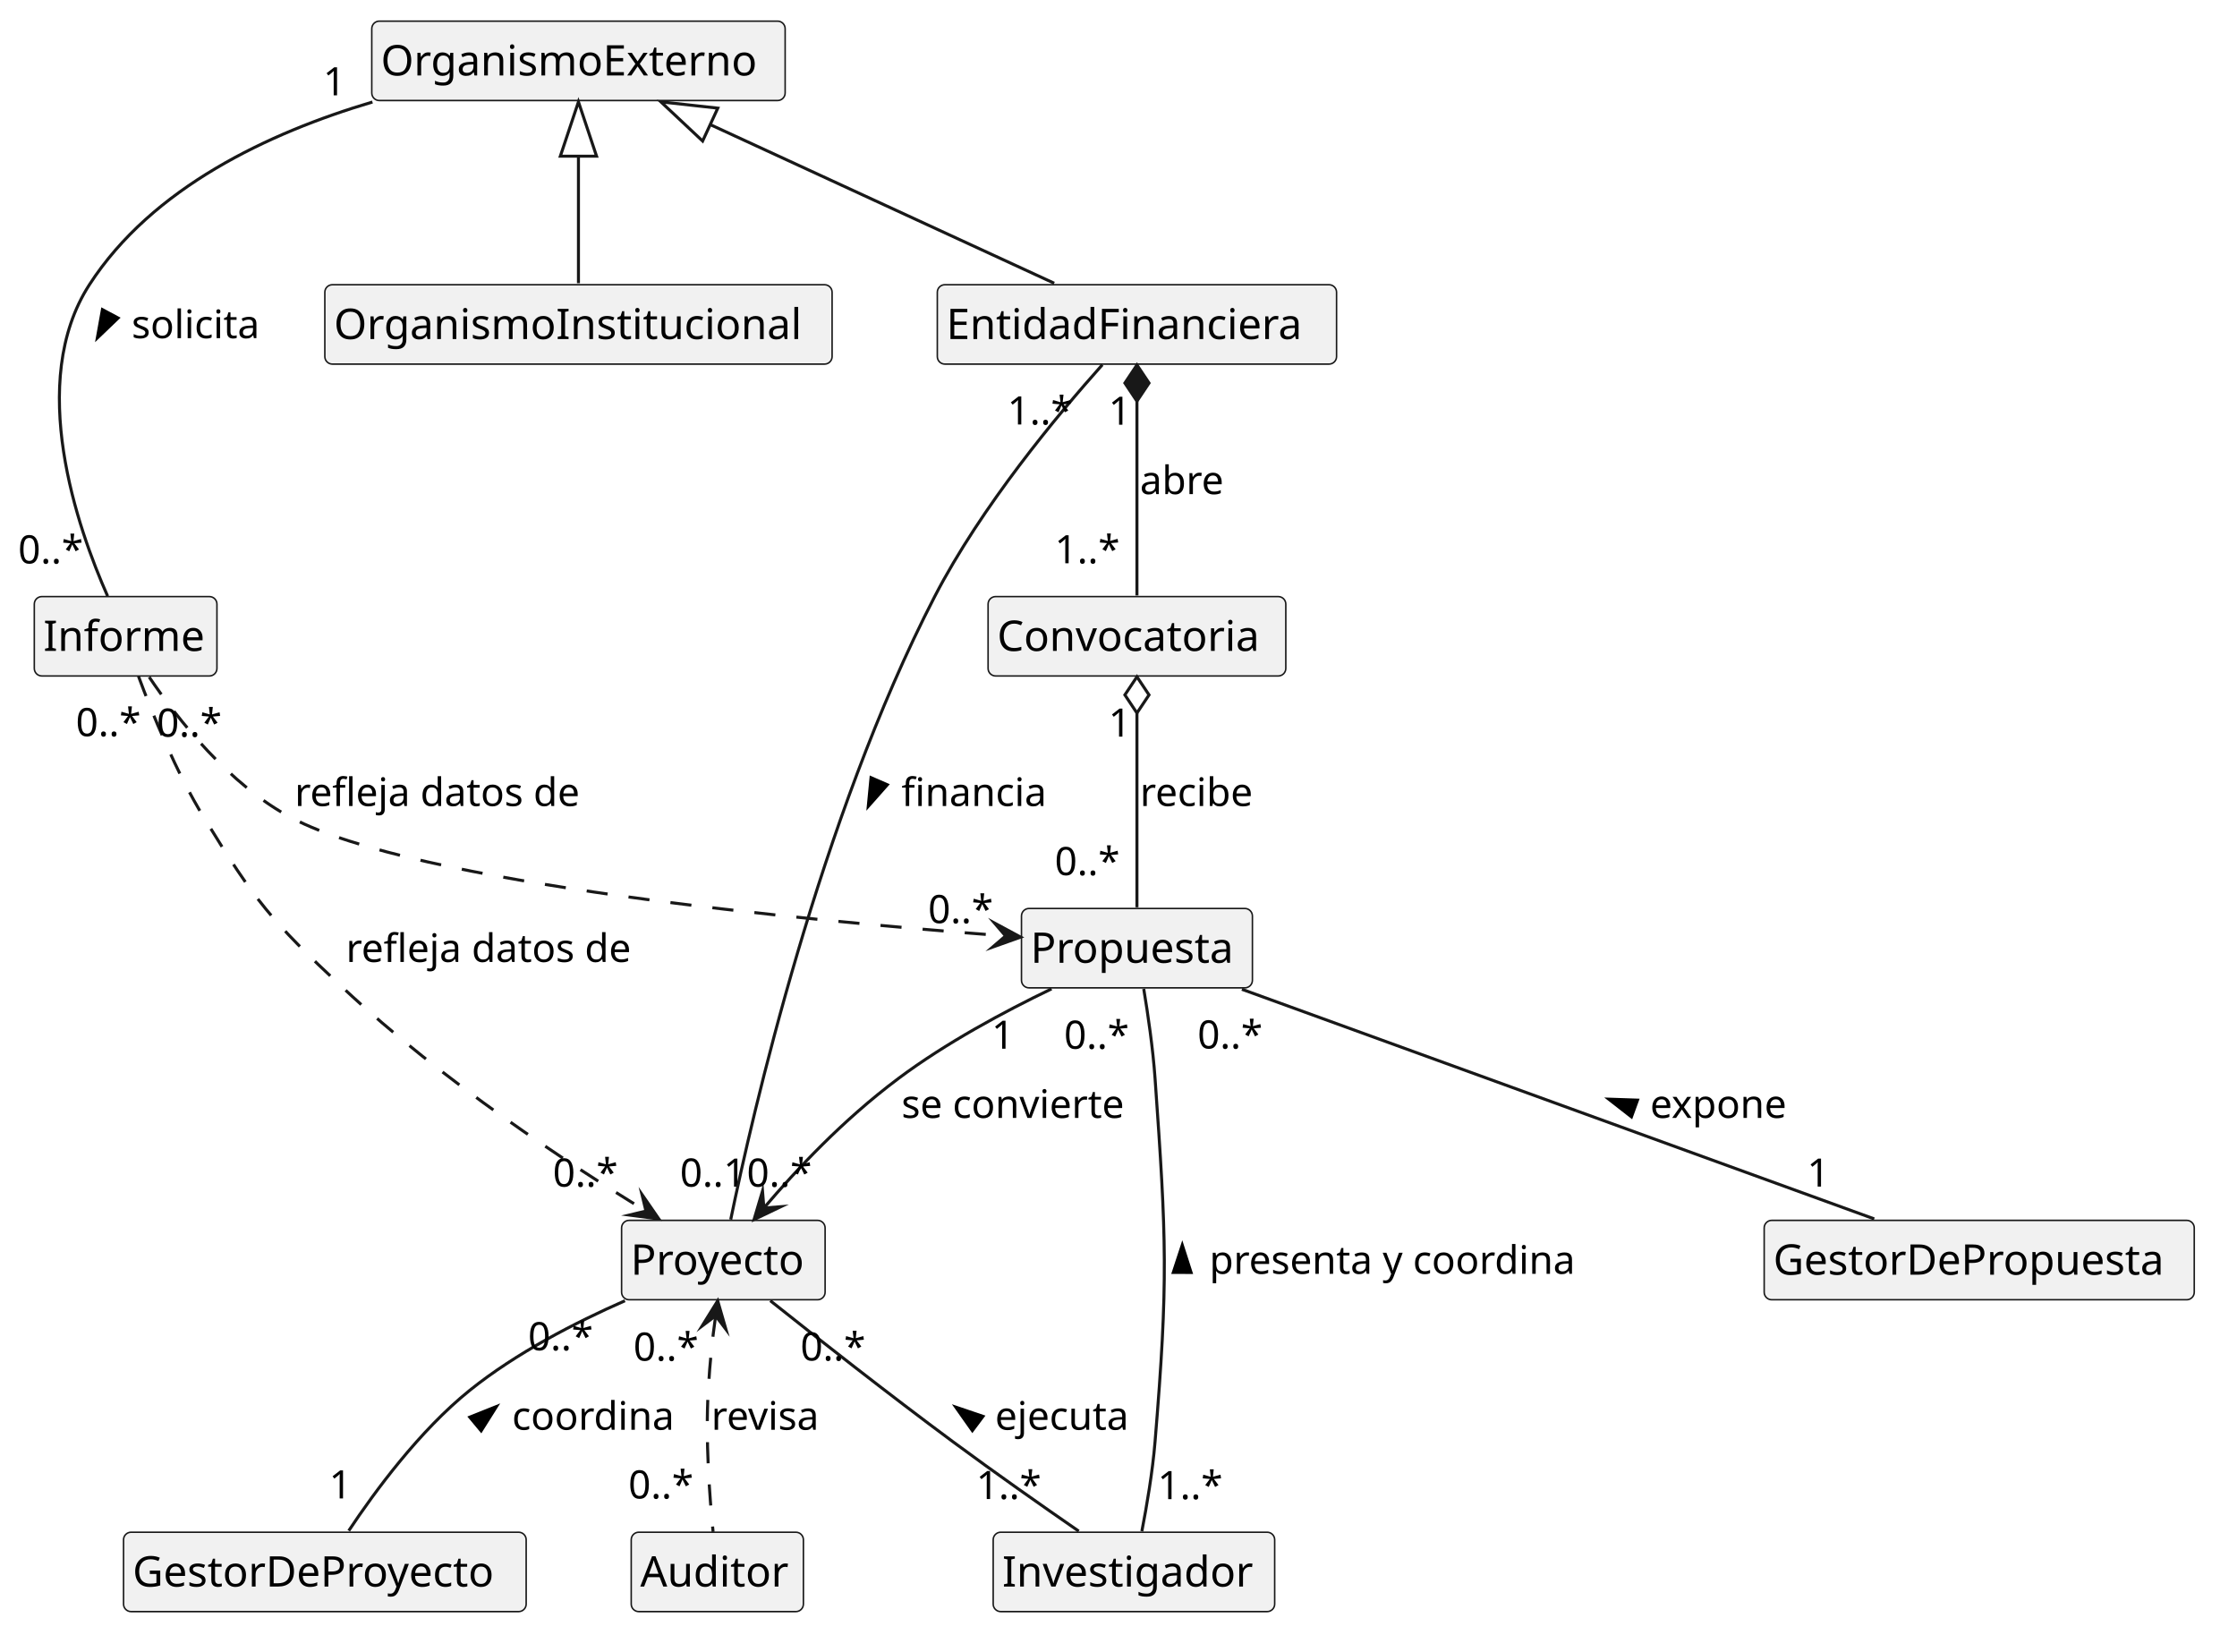
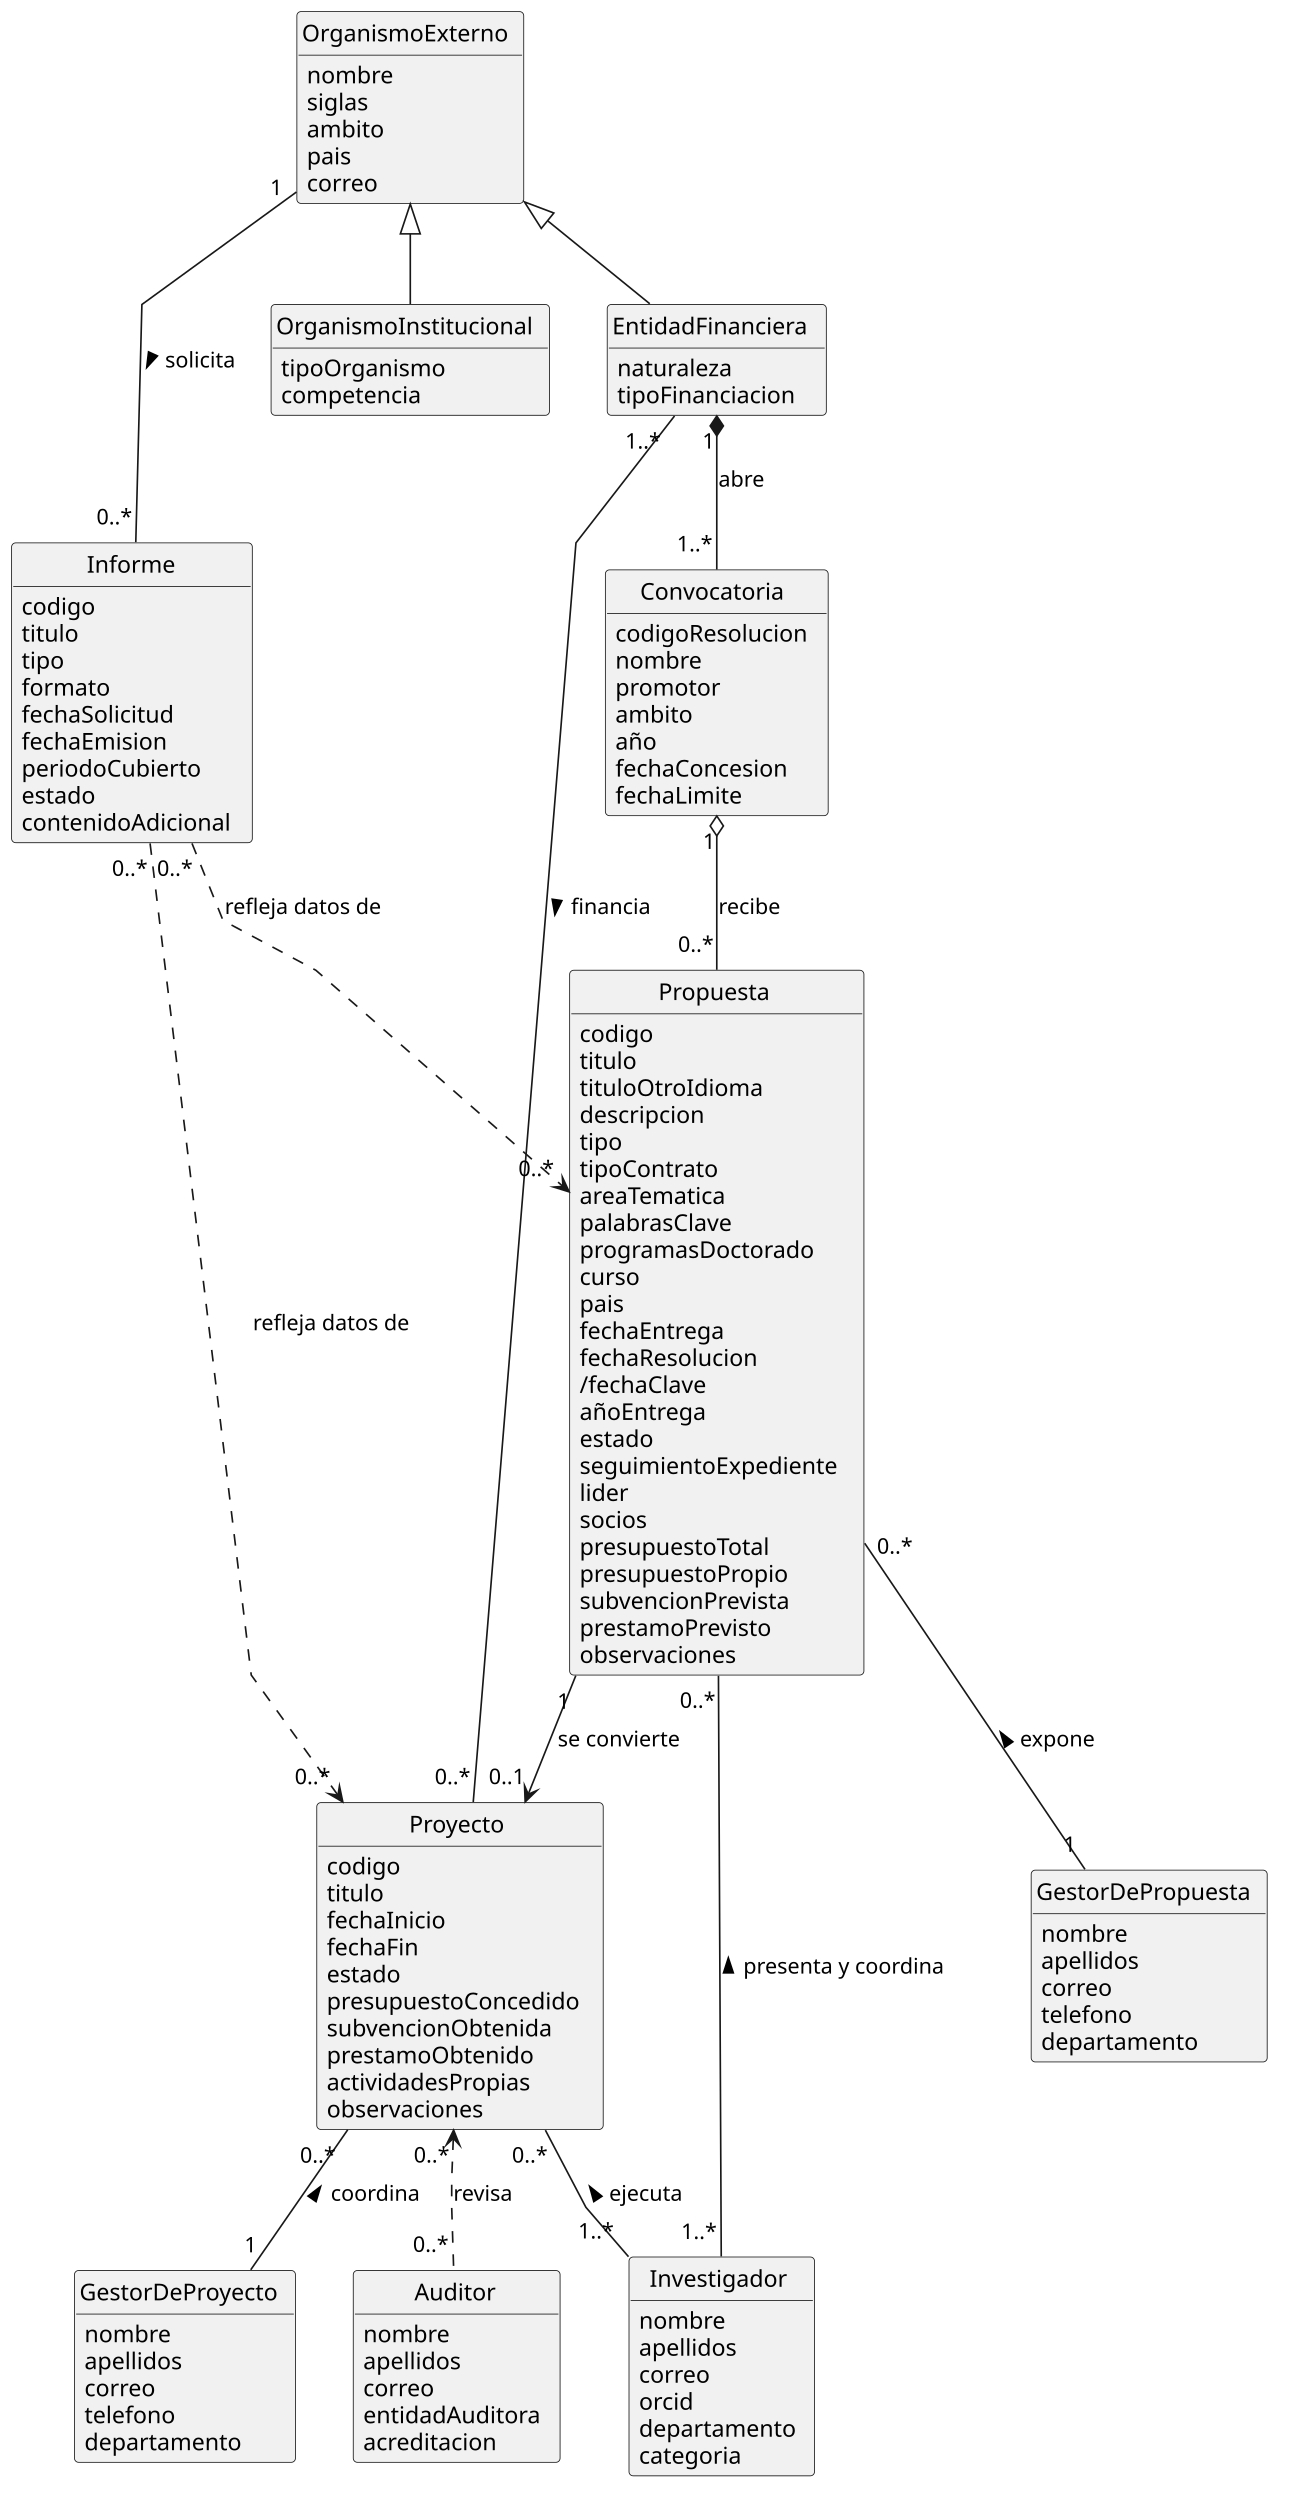
- <svg xmlns="http://www.w3.org/2000/svg" version="1.1" data-diagram-type="CLASS" style="width:741px;height:547px;background:#FFFFFF;" width="741px" height="547px" viewBox="0 0 741 547" zoomAndPan="magnify" preserveAspectRatio="none" contentStyleType="text/css">
+ <svg xmlns="http://www.w3.org/2000/svg" version="1.1" data-diagram-type="CLASS" style="width:779px;height:1509px;background:#FFFFFF;" width="779px" height="1509px" viewBox="0 0 779 1509" zoomAndPan="magnify" preserveAspectRatio="none" contentStyleType="text/css">
  <defs />
  <g font-family="sans-serif" lengthAdjust="spacing">
-     <g class="entity" data-qualified-name="Convocatoria" id="ent0001" data-source-line="4">
-       <rect x="327.3" y="197.59" width="98.62" height="26.297" fill="#F1F1F1" style="stroke:#181818;stroke-width:0.5;" rx="2.5" ry="2.5" />
-       <text x="330.3" y="215.585" fill="#000" font-size="14" textLength="92.62">Convocatoria</text>
-     </g>
-     <g class="entity" data-qualified-name="Propuesta" id="ent0002" data-source-line="6">
-       <rect x="338.36" y="300.89" width="76.499" height="26.297" fill="#F1F1F1" style="stroke:#181818;stroke-width:0.5;" rx="2.5" ry="2.5" />
-       <text x="341.36" y="318.885" fill="#000" font-size="14" textLength="70.499">Propuesta</text>
-     </g>
-     <g class="entity" data-qualified-name="EntidadFinanciera" id="ent0003" data-source-line="8">
-       <rect x="310.48" y="94.3" width="132.253" height="26.297" fill="#F1F1F1" style="stroke:#181818;stroke-width:0.5;" rx="2.5" ry="2.5" />
-       <text x="313.48" y="112.295" fill="#000" font-size="14" textLength="126.253">EntidadFinanciera</text>
-     </g>
-     <g class="entity" data-qualified-name="OrganismoExterno" id="ent0004" data-source-line="10">
-       <rect x="123.15" y="7" width="136.929" height="26.297" fill="#F1F1F1" style="stroke:#181818;stroke-width:0.5;" rx="2.5" ry="2.5" />
-       <text x="126.15" y="24.995" fill="#000" font-size="14" textLength="130.929">OrganismoExterno</text>
-     </g>
-     <g class="entity" data-qualified-name="OrganismoInstitucional" id="ent0005" data-source-line="12">
-       <rect x="107.6" y="94.3" width="168.032" height="26.297" fill="#F1F1F1" style="stroke:#181818;stroke-width:0.5;" rx="2.5" ry="2.5" />
-       <text x="110.6" y="112.295" fill="#000" font-size="14" textLength="162.032">OrganismoInstitucional</text>
-     </g>
-     <g class="entity" data-qualified-name="Informe" id="ent0006" data-source-line="14">
-       <rect x="11.36" y="197.59" width="60.503" height="26.297" fill="#F1F1F1" style="stroke:#181818;stroke-width:0.5;" rx="2.5" ry="2.5" />
-       <text x="14.36" y="215.585" fill="#000" font-size="14" textLength="54.503">Informe</text>
-     </g>
-     <g class="entity" data-qualified-name="Investigador" id="ent0007" data-source-line="16">
-       <rect x="328.99" y="507.48" width="93.247" height="26.297" fill="#F1F1F1" style="stroke:#181818;stroke-width:0.5;" rx="2.5" ry="2.5" />
-       <text x="331.99" y="525.475" fill="#000" font-size="14" textLength="87.247">Investigador</text>
-     </g>
-     <g class="entity" data-qualified-name="Auditor" id="ent0008" data-source-line="18">
-       <rect x="209.09" y="507.48" width="57.037" height="26.297" fill="#F1F1F1" style="stroke:#181818;stroke-width:0.5;" rx="2.5" ry="2.5" />
-       <text x="212.09" y="525.475" fill="#000" font-size="14" textLength="51.037">Auditor</text>
-     </g>
-     <g class="entity" data-qualified-name="Proyecto" id="ent0009" data-source-line="20">
-       <rect x="205.9" y="404.19" width="67.414" height="26.297" fill="#F1F1F1" style="stroke:#181818;stroke-width:0.5;" rx="2.5" ry="2.5" />
-       <text x="208.9" y="422.185" fill="#000" font-size="14" textLength="61.414">Proyecto</text>
-     </g>
-     <g class="entity" data-qualified-name="GestorDeProyecto" id="ent0010" data-source-line="22">
-       <rect x="40.92" y="507.48" width="133.374" height="26.297" fill="#F1F1F1" style="stroke:#181818;stroke-width:0.5;" rx="2.5" ry="2.5" />
-       <text x="43.92" y="525.475" fill="#000" font-size="14" textLength="127.374">GestorDeProyecto</text>
-     </g>
-     <g class="entity" data-qualified-name="GestorDePropuesta" id="ent0011" data-source-line="24">
-       <rect x="584.38" y="404.19" width="142.459" height="26.297" fill="#F1F1F1" style="stroke:#181818;stroke-width:0.5;" rx="2.5" ry="2.5" />
-       <text x="587.38" y="422.185" fill="#000" font-size="14" textLength="136.459">GestorDePropuesta</text>
-     </g>
-     <g class="link" data-entity-1="ent0002" data-entity-2="ent0011" id="lnk12" data-source-line="26" data-link-type="association">
-       <path d="M411.38,327.66 C464.99,347.13 567.23,384.25 620.84,403.71" style="stroke:#181818;stroke-width:1;" fill="none" id="Propuesta-GestorDePropuesta" codeLine="26" />
-       <polygon points="532.911,364.05,540.41,369.899,542.416,364.374,532.911,364.05" fill="#000" style="stroke:#000;stroke-width:1;stroke-linejoin:miter;stroke-miterlimit:10;" />
-       <text x="546.61" y="370.257" fill="#000" font-size="13" textLength="48.134">expone</text>
-       <text x="396.677" y="347.275" fill="#000" font-size="13" textLength="23.036">0..*</text>
-       <text x="598.594" y="393.01" fill="#000" font-size="13">1</text>
-     </g>
-     <g class="link" data-entity-1="ent0009" data-entity-2="ent0010" id="lnk13" data-source-line="27" data-link-type="association">
-       <path d="M207.01,430.82 C190.61,438.02 171,448.11 155.61,460.48 C138.91,473.91 124.13,494.03 115.52,506.99" style="stroke:#181818;stroke-width:1;" fill="none" id="Proyecto-GestorDeProyecto" codeLine="27" />
-       <polygon points="164.453,465.847,155.621,469.376,159.382,473.893,164.453,465.847" fill="#000" style="stroke:#000;stroke-width:1;stroke-linejoin:miter;stroke-miterlimit:10;" />
-       <text x="169.61" y="473.547" fill="#000" font-size="13" textLength="56.469">coordina</text>
-       <text x="174.919" y="447.228" fill="#000" font-size="13" textLength="23.036">0..*</text>
-       <text x="109.013" y="496.287" fill="#000" font-size="13">1</text>
-     </g>
-     <g class="link" data-entity-1="ent0004" data-entity-2="ent0003" id="lnk14" data-source-line="29" data-link-type="extension">
-       <path d="M235.256,41.267 C270.236,57.397 314.17,77.66 349.2,93.81" style="stroke:#181818;stroke-width:1;" fill="none" id="OrganismoExterno-backto-EntidadFinanciera" codeLine="29" />
-       <polygon points="218.91,33.73,232.744,46.716,237.769,35.819,218.91,33.73" fill="none" style="stroke:#181818;stroke-width:1;stroke-linejoin:miter;stroke-miterlimit:10;" />
-     </g>
-     <g class="link" data-entity-1="ent0004" data-entity-2="ent0005" id="lnk15" data-source-line="30" data-link-type="extension">
-       <path d="M191.61,51.73 C191.61,67.86 191.61,77.66 191.61,93.81" style="stroke:#181818;stroke-width:1;" fill="none" id="OrganismoExterno-backto-OrganismoInstitucional" codeLine="30" />
-       <polygon points="191.61,33.73,185.61,51.73,197.61,51.73,191.61,33.73" fill="none" style="stroke:#181818;stroke-width:1;stroke-linejoin:miter;stroke-miterlimit:10;" />
-     </g>
-     <g class="link" data-entity-1="ent0003" data-entity-2="ent0001" id="lnk16" data-source-line="32" data-link-type="composition">
-       <path d="M376.61,132.87 C376.61,152.31 376.61,177.71 376.61,197.22" style="stroke:#181818;stroke-width:1;" fill="none" id="EntidadFinanciera-backto-Convocatoria" codeLine="32" />
-       <polygon points="376.61,120.87,372.61,126.87,376.61,132.87,380.61,126.87,376.61,120.87" fill="#181818" style="stroke:#181818;stroke-width:1;stroke-linejoin:miter;stroke-miterlimit:10;" />
-       <text x="377.61" y="163.657" fill="#000" font-size="13" textLength="29.561">abre</text>
-       <text x="367.187" y="140.676" fill="#000" font-size="13">1</text>
-       <text x="349.376" y="186.561" fill="#000" font-size="13" textLength="23.036">1..*</text>
-     </g>
-     <g class="link" data-entity-1="ent0002" data-entity-2="ent0009" id="lnk17" data-source-line="33" data-link-type="dependency">
-       <path d="M348.32,327.52 C332.67,335.05 313.29,345.45 297.61,357.19 C278.96,371.15 263.937,387.327 253.027,400.107" style="stroke:#181818;stroke-width:1;" fill="none" id="Propuesta-to-Proyecto" codeLine="33" />
-       <polygon points="249.78,403.91,258.666,399.662,253.027,400.107,252.582,394.468,249.78,403.91" fill="#181818" style="stroke:#181818;stroke-width:1;stroke-linejoin:miter;stroke-miterlimit:10;" />
-       <text x="298.61" y="370.257" fill="#000" font-size="13" textLength="79.987">se convierte</text>
-       <text x="328.464" y="347.348" fill="#000" font-size="13">1</text>
-       <text x="225.238" y="393.023" fill="#000" font-size="13" textLength="24.807">0..1</text>
-     </g>
-     <g class="link" data-entity-1="ent0001" data-entity-2="ent0002" id="lnk18" data-source-line="34" data-link-type="aggregation">
-       <path d="M376.61,236.16 C376.61,255.6 376.61,281.01 376.61,300.52" style="stroke:#181818;stroke-width:1;" fill="none" id="Convocatoria-backto-Propuesta" codeLine="34" />
-       <polygon points="376.61,224.16,372.61,230.16,376.61,236.16,380.61,230.16,376.61,224.16" fill="none" style="stroke:#181818;stroke-width:1;stroke-linejoin:miter;stroke-miterlimit:10;" />
-       <text x="377.61" y="266.957" fill="#000" font-size="13" textLength="40.352">recibe</text>
-       <text x="367.185" y="243.966" fill="#000" font-size="13">1</text>
-       <text x="349.377" y="289.861" fill="#000" font-size="13" textLength="23.036">0..*</text>
-     </g>
-     <g class="link" data-entity-1="ent0009" data-entity-2="ent0008" id="lnk19" data-source-line="35" data-link-type="dependency">
-       <path d="M237.054,435.793 C235.894,444.163 235.2,450.48 234.61,460.48 C233.65,476.7 235.02,495.43 236.21,507.39" style="stroke:#181818;stroke-width:1;stroke-dasharray:7,7;" fill="none" id="Proyecto-backto-Auditor" codeLine="35" />
-       <polygon points="237.74,430.84,232.543,439.206,237.054,435.793,240.467,440.304,237.74,430.84" fill="#181818" style="stroke:#181818;stroke-width:1;stroke-linejoin:miter;stroke-miterlimit:10;" />
-       <text x="235.61" y="473.547" fill="#000" font-size="13" textLength="39.387">revisa</text>
-       <text x="209.818" y="450.676" fill="#000" font-size="13" textLength="23.036">0..*</text>
-       <text x="208.139" y="496.317" fill="#000" font-size="13" textLength="23.036">0..*</text>
-     </g>
-     <g class="link" data-entity-1="ent0003" data-entity-2="ent0009" id="lnk20" data-source-line="36" data-link-type="association">
-       <path d="M365.15,120.81 C350.47,137.24 325.08,167.67 309.61,197.59 C271.53,271.27 249.12,369.62 242.05,403.92" style="stroke:#181818;stroke-width:1;" fill="none" id="EntidadFinanciera-Proyecto" codeLine="36" />
-       <polygon points="287.617,267.042,293.919,259.919,288.528,257.575,287.617,267.042" fill="#000" style="stroke:#000;stroke-width:1;stroke-linejoin:miter;stroke-miterlimit:10;" />
-       <text x="298.61" y="266.957" fill="#000" font-size="13" textLength="51.359">financia</text>
-       <text x="333.692" y="140.594" fill="#000" font-size="13" textLength="23.036">1..*</text>
-       <text x="247.373" y="393.037" fill="#000" font-size="13" textLength="23.036">0..*</text>
-     </g>
-     <g class="link" data-entity-1="ent0002" data-entity-2="ent0007" id="lnk21" data-source-line="38" data-link-type="association">
-       <path d="M378.86,327.53 C380.25,335.89 381.9,347.16 382.61,357.19 C386.39,410.52 387.01,424.2 382.61,477.48 C381.78,487.54 379.86,498.8 378.24,507.16" style="stroke:#181818;stroke-width:1;" fill="none" id="Propuesta-Investigador" codeLine="38" />
-       <polygon points="391.628,412.396,388.658,421.431,394.535,421.452,391.628,412.396" fill="#000" style="stroke:#000;stroke-width:1;stroke-linejoin:miter;stroke-miterlimit:10;" />
-       <text x="400.61" y="421.897" fill="#000" font-size="13" textLength="130.095">presenta y coordina</text>
-       <text x="352.456" y="347.362" fill="#000" font-size="13" textLength="23.036">0..*</text>
-       <text x="383.456" y="496.519" fill="#000" font-size="13" textLength="23.036">1..*</text>
-     </g>
-     <g class="link" data-entity-1="ent0009" data-entity-2="ent0007" id="lnk22" data-source-line="39" data-link-type="association">
-       <path d="M255.16,430.8 C270.4,442.92 294.37,461.77 315.61,477.48 C329.43,487.7 345.36,498.87 357.33,507.13" style="stroke:#181818;stroke-width:1;" fill="none" id="Proyecto-Investigador" codeLine="39" />
-       <polygon points="316.605,466.054,322.092,473.822,325.61,469.113,316.605,466.054" fill="#000" style="stroke:#000;stroke-width:1;stroke-linejoin:miter;stroke-miterlimit:10;" />
-       <text x="329.61" y="473.547" fill="#000" font-size="13" textLength="48.058">ejecuta</text>
-       <text x="265.143" y="450.621" fill="#000" font-size="13" textLength="23.036">0..*</text>
-       <text x="323.354" y="496.478" fill="#000" font-size="13" textLength="23.036">1..*</text>
-     </g>
-     <g class="link" data-entity-1="ent0004" data-entity-2="ent0006" id="lnk23" data-source-line="41" data-link-type="association">
-       <path d="M123.37,33.79 C89.02,43.98 50.37,62.15 29.61,94.3 C8.73,126.63 25.69,174.98 35.65,197.45" style="stroke:#181818;stroke-width:1;" fill="none" id="OrganismoExterno-Informe" codeLine="41" />
-       <polygon points="32.248,111.913,39.112,105.33,33.931,102.553,32.248,111.913" fill="#000" style="stroke:#000;stroke-width:1;stroke-linejoin:miter;stroke-miterlimit:10;" />
-       <text x="43.61" y="112.007" fill="#000" font-size="13" textLength="45.773">solicita</text>
-       <text x="107.033" y="31.575" fill="#000" font-size="13">1</text>
-       <text x="6" y="186.617" fill="#000" font-size="13" textLength="23.036">0..*</text>
-     </g>
-     <g class="link" data-entity-1="ent0006" data-entity-2="ent0002" id="lnk24" data-source-line="42" data-link-type="dependency">
-       <path d="M49.42,224.25 C58.81,238.12 75.9,259.96 96.61,270.89 C137.81,292.63 266.455,304.898 333.095,309.998" style="stroke:#181818;stroke-width:1;stroke-dasharray:7,7;" fill="none" id="Informe-to-Propuesta" codeLine="42" />
-       <polygon points="338.08,310.38,329.412,305.705,333.095,309.998,328.801,313.682,338.08,310.38" fill="#181818" style="stroke:#181818;stroke-width:1;stroke-linejoin:miter;stroke-miterlimit:10;" />
-       <text x="97.61" y="266.957" fill="#000" font-size="13" textLength="101.664">refleja datos de</text>
-       <text x="25.112" y="243.826" fill="#000" font-size="13" textLength="23.036">0..*</text>
-       <text x="307.422" y="305.748" fill="#000" font-size="13" textLength="23.036">0..*</text>
-     </g>
-     <g class="link" data-entity-1="ent0006" data-entity-2="ent0009" id="lnk25" data-source-line="43" data-link-type="dependency">
-       <path d="M45.88,224 C50.42,236.31 58.24,255.59 67.61,270.89 C84.49,298.44 89.99,305.14 113.61,327.19 C147.12,358.45 187.815,385.111 213.975,401.111" style="stroke:#181818;stroke-width:1;stroke-dasharray:7,7;" fill="none" id="Informe-to-Proyecto" codeLine="43" />
-       <polygon points="218.24,403.72,212.65,395.612,213.975,401.111,208.476,402.436,218.24,403.72" fill="#181818" style="stroke:#181818;stroke-width:1;stroke-linejoin:miter;stroke-miterlimit:10;" />
-       <text x="114.61" y="318.607" fill="#000" font-size="13" textLength="101.664">refleja datos de</text>
-       <text x="51.899" y="244.008" fill="#000" font-size="13" textLength="23.036">0..*</text>
-       <text x="183.127" y="393.024" fill="#000" font-size="13" textLength="23.036">0..*</text>
+     <g class="entity" data-qualified-name="Convocatoria" id="ent0001" data-source-line="5">
+       <rect x="365.41" y="343.97" width="134.479" height="148.375" fill="#F1F1F1" style="stroke:#181818;stroke-width:0.5;" rx="2.5" ry="2.5" />
+       <text x="386.34" y="361.965" fill="#000" font-size="14" textLength="92.62">Convocatoria</text>
+       <line x1="366.41" y1="370.267" x2="498.889" y2="370.267" style="stroke:#181818;stroke-width:0.5;" />
+       <text x="371.41" y="387.262" fill="#000" font-size="14" textLength="122.479">codigoResolucion</text>
+       <text x="371.41" y="403.559" fill="#000" font-size="14" textLength="54.332">nombre</text>
+       <text x="371.41" y="419.856" fill="#000" font-size="14" textLength="65.222">promotor</text>
+       <text x="371.41" y="436.153" fill="#000" font-size="14" textLength="49.048">ambito</text>
+       <text x="371.41" y="452.449" fill="#000" font-size="14" textLength="26.018">año</text>
+       <text x="371.41" y="468.746" fill="#000" font-size="14" textLength="110.838">fechaConcesion</text>
+       <text x="371.41" y="485.043" fill="#000" font-size="14" textLength="82.011">fechaLimite</text>
+     </g>
+     <g class="entity" data-qualified-name="Propuesta" id="ent0002" data-source-line="15">
+       <rect x="343.84" y="585.64" width="177.621" height="425.422" fill="#F1F1F1" style="stroke:#181818;stroke-width:0.5;" rx="2.5" ry="2.5" />
+       <text x="397.401" y="603.635" fill="#000" font-size="14" textLength="70.499">Propuesta</text>
+       <line x1="344.84" y1="611.937" x2="520.461" y2="611.937" style="stroke:#181818;stroke-width:0.5;" />
+       <text x="349.84" y="628.932" fill="#000" font-size="14" textLength="46.491">codigo</text>
+       <text x="349.84" y="645.229" fill="#000" font-size="14" textLength="36.196">titulo</text>
+       <text x="349.84" y="661.526" fill="#000" font-size="14" textLength="114.714">tituloOtroIdioma</text>
+       <text x="349.84" y="677.823" fill="#000" font-size="14" textLength="80.049">descripcion</text>
+       <text x="349.84" y="694.119" fill="#000" font-size="14" textLength="26.831">tipo</text>
+       <text x="349.84" y="710.416" fill="#000" font-size="14" textLength="87.924">tipoContrato</text>
+       <text x="349.84" y="726.713" fill="#000" font-size="14" textLength="96.564">areaTematica</text>
+       <text x="349.84" y="743.01" fill="#000" font-size="14" textLength="99.593">palabrasClave</text>
+       <text x="349.84" y="759.307" fill="#000" font-size="14" textLength="148.825">programasDoctorado</text>
+       <text x="349.84" y="775.604" fill="#000" font-size="14" textLength="38.186">curso</text>
+       <text x="349.84" y="791.901" fill="#000" font-size="14" textLength="28.649">pais</text>
+       <text x="349.84" y="808.198" fill="#000" font-size="14" textLength="93.734">fechaEntrega</text>
+       <text x="349.84" y="824.494" fill="#000" font-size="14" textLength="114.68">fechaResolucion</text>
+       <text x="349.84" y="840.791" fill="#000" font-size="14" textLength="82.551">/fechaClave</text>
+       <text x="349.84" y="857.088" fill="#000" font-size="14" textLength="81.061">añoEntrega</text>
+       <text x="349.84" y="873.385" fill="#000" font-size="14" textLength="47.428">estado</text>
+       <text x="349.84" y="889.682" fill="#000" font-size="14" textLength="165.621">seguimientoExpediente</text>
+       <text x="349.84" y="905.979" fill="#000" font-size="14" textLength="31.035">lider</text>
+       <text x="349.84" y="922.276" fill="#000" font-size="14" textLength="43.306">socios</text>
+       <text x="349.84" y="938.573" fill="#000" font-size="14" textLength="122.22">presupuestoTotal</text>
+       <text x="349.84" y="954.869" fill="#000" font-size="14" textLength="131.25">presupuestoPropio</text>
+       <text x="349.84" y="971.166" fill="#000" font-size="14" textLength="136.199">subvencionPrevista</text>
+       <text x="349.84" y="987.463" fill="#000" font-size="14" textLength="123.156">prestamoPrevisto</text>
+       <text x="349.84" y="1003.76" fill="#000" font-size="14" textLength="100.912">observaciones</text>
+     </g>
+     <g class="entity" data-qualified-name="EntidadFinanciera" id="ent0003" data-source-line="42">
+       <rect x="366.52" y="183.79" width="132.253" height="66.891" fill="#F1F1F1" style="stroke:#181818;stroke-width:0.5;" rx="2.5" ry="2.5" />
+       <text x="369.52" y="201.785" fill="#000" font-size="14" textLength="126.253">EntidadFinanciera</text>
+       <line x1="367.52" y1="210.087" x2="497.773" y2="210.087" style="stroke:#181818;stroke-width:0.5;" />
+       <text x="372.52" y="227.082" fill="#000" font-size="14" textLength="74.58">naturaleza</text>
+       <text x="372.52" y="243.379" fill="#000" font-size="14" textLength="114.29">tipoFinanciacion</text>
+     </g>
+     <g class="entity" data-qualified-name="OrganismoExterno" id="ent0004" data-source-line="47">
+       <rect x="179.19" y="7" width="136.929" height="115.781" fill="#F1F1F1" style="stroke:#181818;stroke-width:0.5;" rx="2.5" ry="2.5" />
+       <text x="182.19" y="24.995" fill="#000" font-size="14" textLength="130.929">OrganismoExterno</text>
+       <line x1="180.19" y1="33.297" x2="315.119" y2="33.297" style="stroke:#181818;stroke-width:0.5;" />
+       <text x="185.19" y="50.292" fill="#000" font-size="14" textLength="54.332">nombre</text>
+       <text x="185.19" y="66.589" fill="#000" font-size="14" textLength="39.833">siglas</text>
+       <text x="185.19" y="82.886" fill="#000" font-size="14" textLength="49.048">ambito</text>
+       <text x="185.19" y="99.183" fill="#000" font-size="14" textLength="28.649">pais</text>
+       <text x="185.19" y="115.479" fill="#000" font-size="14" textLength="44.953">correo</text>
+     </g>
+     <g class="entity" data-qualified-name="OrganismoInstitucional" id="ent0005" data-source-line="55">
+       <rect x="163.63" y="183.79" width="168.032" height="66.891" fill="#F1F1F1" style="stroke:#181818;stroke-width:0.5;" rx="2.5" ry="2.5" />
+       <text x="166.63" y="201.785" fill="#000" font-size="14" textLength="162.032">OrganismoInstitucional</text>
+       <line x1="164.63" y1="210.087" x2="330.662" y2="210.087" style="stroke:#181818;stroke-width:0.5;" />
+       <text x="169.63" y="227.082" fill="#000" font-size="14" textLength="103.332">tipoOrganismo</text>
+       <text x="169.63" y="243.379" fill="#000" font-size="14" textLength="90.542">competencia</text>
+     </g>
+     <g class="entity" data-qualified-name="Informe" id="ent0006" data-source-line="60">
+       <rect x="7" y="327.68" width="145.301" height="180.969" fill="#F1F1F1" style="stroke:#181818;stroke-width:0.5;" rx="2.5" ry="2.5" />
+       <text x="52.399" y="345.675" fill="#000" font-size="14" textLength="54.503">Informe</text>
+       <line x1="8" y1="353.977" x2="151.301" y2="353.977" style="stroke:#181818;stroke-width:0.5;" />
+       <text x="13" y="370.972" fill="#000" font-size="14" textLength="46.491">codigo</text>
+       <text x="13" y="387.269" fill="#000" font-size="14" textLength="36.196">titulo</text>
+       <text x="13" y="403.566" fill="#000" font-size="14" textLength="26.831">tipo</text>
+       <text x="13" y="419.863" fill="#000" font-size="14" textLength="55.521">formato</text>
+       <text x="13" y="436.159" fill="#000" font-size="14" textLength="98.759">fechaSolicitud</text>
+       <text x="13" y="452.456" fill="#000" font-size="14" textLength="93.687">fechaEmision</text>
+       <text x="13" y="468.753" fill="#000" font-size="14" textLength="113.012">periodoCubierto</text>
+       <text x="13" y="485.05" fill="#000" font-size="14" textLength="47.428">estado</text>
+       <text x="13" y="501.347" fill="#000" font-size="14" textLength="133.301">contenidoAdicional</text>
+     </g>
+     <g class="entity" data-qualified-name="Investigador" id="ent0007" data-source-line="72">
+       <rect x="379.67" y="1362.33" width="111.969" height="132.078" fill="#F1F1F1" style="stroke:#181818;stroke-width:0.5;" rx="2.5" ry="2.5" />
+       <text x="392.031" y="1380.325" fill="#000" font-size="14" textLength="87.247">Investigador</text>
+       <line x1="380.67" y1="1388.627" x2="490.639" y2="1388.627" style="stroke:#181818;stroke-width:0.5;" />
+       <text x="385.67" y="1405.622" fill="#000" font-size="14" textLength="54.332">nombre</text>
+       <text x="385.67" y="1421.919" fill="#000" font-size="14" textLength="62.494">apellidos</text>
+       <text x="385.67" y="1438.216" fill="#000" font-size="14" textLength="44.953">correo</text>
+       <text x="385.67" y="1454.513" fill="#000" font-size="14" textLength="34.795">orcid</text>
+       <text x="385.67" y="1470.809" fill="#000" font-size="14" textLength="99.969">departamento</text>
+       <text x="385.67" y="1487.106" fill="#000" font-size="14" textLength="66.056">categoria</text>
+     </g>
+     <g class="entity" data-qualified-name="Auditor" id="ent0008" data-source-line="81">
+       <rect x="213.23" y="1370.48" width="124.834" height="115.781" fill="#F1F1F1" style="stroke:#181818;stroke-width:0.5;" rx="2.5" ry="2.5" />
+       <text x="250.128" y="1388.475" fill="#000" font-size="14" textLength="51.037">Auditor</text>
+       <line x1="214.23" y1="1396.777" x2="337.064" y2="1396.777" style="stroke:#181818;stroke-width:0.5;" />
+       <text x="219.23" y="1413.772" fill="#000" font-size="14" textLength="54.332">nombre</text>
+       <text x="219.23" y="1430.069" fill="#000" font-size="14" textLength="62.494">apellidos</text>
+       <text x="219.23" y="1446.366" fill="#000" font-size="14" textLength="44.953">correo</text>
+       <text x="219.23" y="1462.663" fill="#000" font-size="14" textLength="112.834">entidadAuditora</text>
+       <text x="219.23" y="1478.959" fill="#000" font-size="14" textLength="86.516">acreditacion</text>
+     </g>
+     <g class="entity" data-qualified-name="Proyecto" id="ent0009" data-source-line="89">
+       <rect x="191.2" y="1088.07" width="172.897" height="197.266" fill="#F1F1F1" style="stroke:#181818;stroke-width:0.5;" rx="2.5" ry="2.5" />
+       <text x="246.942" y="1106.065" fill="#000" font-size="14" textLength="61.414">Proyecto</text>
+       <line x1="192.2" y1="1114.367" x2="363.097" y2="1114.367" style="stroke:#181818;stroke-width:0.5;" />
+       <text x="197.2" y="1131.362" fill="#000" font-size="14" textLength="46.491">codigo</text>
+       <text x="197.2" y="1147.659" fill="#000" font-size="14" textLength="36.196">titulo</text>
+       <text x="197.2" y="1163.956" fill="#000" font-size="14" textLength="75.735">fechaInicio</text>
+       <text x="197.2" y="1180.253" fill="#000" font-size="14" textLength="59.507">fechaFin</text>
+       <text x="197.2" y="1196.549" fill="#000" font-size="14" textLength="47.428">estado</text>
+       <text x="197.2" y="1212.846" fill="#000" font-size="14" textLength="160.897">presupuestoConcedido</text>
+       <text x="197.2" y="1229.143" fill="#000" font-size="14" textLength="144.088">subvencionObtenida</text>
+       <text x="197.2" y="1245.44" fill="#000" font-size="14" textLength="131.045">prestamoObtenido</text>
+       <text x="197.2" y="1261.737" fill="#000" font-size="14" textLength="131.503">actividadesPropias</text>
+       <text x="197.2" y="1278.034" fill="#000" font-size="14" textLength="100.912">observaciones</text>
+     </g>
+     <g class="entity" data-qualified-name="GestorDeProyecto" id="ent0010" data-source-line="102">
+       <rect x="44.96" y="1370.48" width="133.374" height="115.781" fill="#F1F1F1" style="stroke:#181818;stroke-width:0.5;" rx="2.5" ry="2.5" />
+       <text x="47.96" y="1388.475" fill="#000" font-size="14" textLength="127.374">GestorDeProyecto</text>
+       <line x1="45.96" y1="1396.777" x2="177.334" y2="1396.777" style="stroke:#181818;stroke-width:0.5;" />
+       <text x="50.96" y="1413.772" fill="#000" font-size="14" textLength="54.332">nombre</text>
+       <text x="50.96" y="1430.069" fill="#000" font-size="14" textLength="62.494">apellidos</text>
+       <text x="50.96" y="1446.366" fill="#000" font-size="14" textLength="44.953">correo</text>
+       <text x="50.96" y="1462.663" fill="#000" font-size="14" textLength="57.538">telefono</text>
+       <text x="50.96" y="1478.959" fill="#000" font-size="14" textLength="99.969">departamento</text>
+     </g>
+     <g class="entity" data-qualified-name="GestorDePropuesta" id="ent0011" data-source-line="110">
+       <rect x="622.42" y="1128.81" width="142.459" height="115.781" fill="#F1F1F1" style="stroke:#181818;stroke-width:0.5;" rx="2.5" ry="2.5" />
+       <text x="625.42" y="1146.805" fill="#000" font-size="14" textLength="136.459">GestorDePropuesta</text>
+       <line x1="623.42" y1="1155.107" x2="763.879" y2="1155.107" style="stroke:#181818;stroke-width:0.5;" />
+       <text x="628.42" y="1172.102" fill="#000" font-size="14" textLength="54.332">nombre</text>
+       <text x="628.42" y="1188.399" fill="#000" font-size="14" textLength="62.494">apellidos</text>
+       <text x="628.42" y="1204.696" fill="#000" font-size="14" textLength="44.953">correo</text>
+       <text x="628.42" y="1220.993" fill="#000" font-size="14" textLength="57.538">telefono</text>
+       <text x="628.42" y="1237.289" fill="#000" font-size="14" textLength="99.969">departamento</text>
+     </g>
+     <g class="link" data-entity-1="ent0002" data-entity-2="ent0011" id="lnk12" data-source-line="118" data-link-type="association">
+       <path d="M521.92,931.5 C567.24,998.59 619.96,1076.61 654.9,1128.34" style="stroke:#181818;stroke-width:1;" fill="none" id="Propuesta-GestorDePropuesta" codeLine="118" />
+       <polygon points="603.851,1045.493,606.479,1054.633,611.35,1051.343,603.851,1045.493" fill="#000" style="stroke:#000;stroke-width:1;stroke-linejoin:miter;stroke-miterlimit:10;" />
+       <text x="615.65" y="1054.137" fill="#000" font-size="13" textLength="48.134">expone</text>
+       <text x="529.322" y="937.799" fill="#000" font-size="13" textLength="23.036">0..*</text>
+       <text x="641.973" y="1117.799" fill="#000" font-size="13">1</text>
+     </g>
+     <g class="link" data-entity-1="ent0009" data-entity-2="ent0010" id="lnk13" data-source-line="119" data-link-type="association">
+       <path d="M209.89,1285.53 C189.99,1314.26 168.88,1344.75 151.34,1370.06" style="stroke:#181818;stroke-width:1;" fill="none" id="Proyecto-GestorDeProyecto" codeLine="119" />
+       <polygon points="193.497,1319.786,185.931,1325.548,190.763,1328.895,193.497,1319.786" fill="#000" style="stroke:#000;stroke-width:1;stroke-linejoin:miter;stroke-miterlimit:10;" />
+       <text x="199.65" y="1328.397" fill="#000" font-size="13" textLength="56.469">coordina</text>
+       <text x="181.071" y="1305.41" fill="#000" font-size="13" textLength="23.036">0..*</text>
+       <text x="147.483" y="1359.525" fill="#000" font-size="13">1</text>
+     </g>
+     <g class="link" data-entity-1="ent0004" data-entity-2="ent0003" id="lnk14" data-source-line="121" data-link-type="extension">
+       <path d="M330.506,133.226 C355.976,153.936 370.05,165.36 392.19,183.35" style="stroke:#181818;stroke-width:1;" fill="none" id="OrganismoExterno-backto-EntidadFinanciera" codeLine="121" />
+       <polygon points="316.54,121.87,326.721,137.881,334.291,128.571,316.54,121.87" fill="none" style="stroke:#181818;stroke-width:1;stroke-linejoin:miter;stroke-miterlimit:10;" />
+     </g>
+     <g class="link" data-entity-1="ent0004" data-entity-2="ent0005" id="lnk15" data-source-line="122" data-link-type="extension">
+       <path d="M247.65,141.16 C247.65,161.57 247.65,165.85 247.65,183.5" style="stroke:#181818;stroke-width:1;" fill="none" id="OrganismoExterno-backto-OrganismoInstitucional" codeLine="122" />
+       <polygon points="247.65,123.16,241.65,141.16,253.65,141.16,247.65,123.16" fill="none" style="stroke:#181818;stroke-width:1;stroke-linejoin:miter;stroke-miterlimit:10;" />
+     </g>
+     <g class="link" data-entity-1="ent0003" data-entity-2="ent0001" id="lnk16" data-source-line="124" data-link-type="composition">
+       <path d="M432.65,263.08 C432.65,288.24 432.65,311.93 432.65,343.77" style="stroke:#181818;stroke-width:1;" fill="none" id="EntidadFinanciera-backto-Convocatoria" codeLine="124" />
+       <polygon points="432.65,251.08,428.65,257.08,432.65,263.08,436.65,257.08,432.65,251.08" fill="#181818" style="stroke:#181818;stroke-width:1;stroke-linejoin:miter;stroke-miterlimit:10;" />
+       <text x="433.65" y="293.747" fill="#000" font-size="13" textLength="29.561">abre</text>
+       <text x="423.938" y="270.782" fill="#000" font-size="13">1</text>
+       <text x="408.52" y="332.783" fill="#000" font-size="13" textLength="23.036">1..*</text>
+     </g>
+     <g class="link" data-entity-1="ent0002" data-entity-2="ent0009" id="lnk17" data-source-line="125" data-link-type="dependency">
+       <path d="M347.54,1011.43 C340.29,1029.5 335.65,1041.07 335.65,1041.07 C335.65,1041.07 329.18,1057.189 318.84,1082.989" style="stroke:#181818;stroke-width:1;" fill="none" id="Propuesta-to-Proyecto" codeLine="125" />
+       <polygon points="316.98,1087.63,324.041,1080.764,318.84,1082.989,316.615,1077.788,316.98,1087.63" fill="#181818" style="stroke:#181818;stroke-width:1;stroke-linejoin:miter;stroke-miterlimit:10;" />
+       <text x="336.65" y="1054.137" fill="#000" font-size="13" textLength="79.987">se convierte</text>
+       <text x="336.342" y="1031.426" fill="#000" font-size="13">1</text>
+       <text x="295.017" y="1076.875" fill="#000" font-size="13" textLength="24.807">0..1</text>
+     </g>
+     <g class="link" data-entity-1="ent0001" data-entity-2="ent0002" id="lnk18" data-source-line="126" data-link-type="aggregation">
+       <path d="M432.65,504.53 C432.65,531.7 432.65,552.06 432.65,585.37" style="stroke:#181818;stroke-width:1;" fill="none" id="Convocatoria-backto-Propuesta" codeLine="126" />
+       <polygon points="432.65,492.53,428.65,498.53,432.65,504.53,436.65,498.53,432.65,492.53" fill="none" style="stroke:#181818;stroke-width:1;stroke-linejoin:miter;stroke-miterlimit:10;" />
+       <text x="433.65" y="551.707" fill="#000" font-size="13" textLength="40.352">recibe</text>
+       <text x="424.282" y="512.407" fill="#000" font-size="13">1</text>
+       <text x="409.237" y="574.516" fill="#000" font-size="13" textLength="23.036">0..*</text>
+     </g>
+     <g class="link" data-entity-1="ent0009" data-entity-2="ent0008" id="lnk19" data-source-line="127" data-link-type="dependency">
+       <path d="M273.615,1290.726 C272.945,1307.866 272.65,1315.33 272.65,1315.33 C272.65,1315.33 272.65,1332.33 272.65,1332.33 C272.65,1332.33 273.21,1350.04 273.84,1370.17" style="stroke:#181818;stroke-width:1;stroke-dasharray:7,7;" fill="none" id="Proyecto-backto-Auditor" codeLine="127" />
+       <polygon points="273.81,1285.73,269.462,1294.567,273.615,1290.726,277.455,1294.879,273.81,1285.73" fill="#181818" style="stroke:#181818;stroke-width:1;stroke-linejoin:miter;stroke-miterlimit:10;" />
+       <text x="273.65" y="1328.397" fill="#000" font-size="13" textLength="39.387">revisa</text>
+       <text x="249.733" y="1305.292" fill="#000" font-size="13" textLength="23.036">0..*</text>
+       <text x="249.22" y="1359.238" fill="#000" font-size="13" textLength="23.036">0..*</text>
+     </g>
+     <g class="link" data-entity-1="ent0003" data-entity-2="ent0009" id="lnk20" data-source-line="128" data-link-type="association">
+       <path d="M407.15,251.07 C382.11,283.31 347.65,327.68 347.65,327.68 C347.65,327.68 304.01,862.56 285.65,1087.69" style="stroke:#181818;stroke-width:1;" fill="none" id="EntidadFinanciera-Proyecto" codeLine="128" />
+       <polygon points="334.931,552.154,339.14,543.626,333.323,542.781,334.931,552.154" fill="#000" style="stroke:#000;stroke-width:1;stroke-linejoin:miter;stroke-miterlimit:10;" />
+       <text x="344.65" y="551.707" fill="#000" font-size="13" textLength="51.359">financia</text>
+       <text x="377.332" y="270.77" fill="#000" font-size="13" textLength="23.036">1..*</text>
+       <text x="262.394" y="1076.94" fill="#000" font-size="13" textLength="23.036">0..*</text>
+     </g>
+     <g class="link" data-entity-1="ent0002" data-entity-2="ent0007" id="lnk21" data-source-line="130" data-link-type="association">
+       <path d="M433.66,1011.53 C434.25,1133.99 434.94,1279.61 435.34,1361.99" style="stroke:#181818;stroke-width:1;" fill="none" id="Propuesta-Investigador" codeLine="130" />
+       <polygon points="439.626,1181.766,436.73,1190.826,442.608,1190.797,439.626,1181.766" fill="#000" style="stroke:#000;stroke-width:1;stroke-linejoin:miter;stroke-miterlimit:10;" />
+       <text x="448.65" y="1191.267" fill="#000" font-size="13" textLength="130.095">presenta y coordina</text>
+       <text x="410.316" y="1030.84" fill="#000" font-size="13" textLength="23.036">0..*</text>
+       <text x="411.123" y="1351.445" fill="#000" font-size="13" textLength="23.036">1..*</text>
+     </g>
+     <g class="link" data-entity-1="ent0009" data-entity-2="ent0007" id="lnk22" data-source-line="131" data-link-type="association">
+       <path d="M329.19,1285.77 C342.74,1311.57 353.65,1332.33 353.65,1332.33 C353.65,1332.33 365.06,1345.56 379.37,1362.14" style="stroke:#181818;stroke-width:1;" fill="none" id="Proyecto-Investigador" codeLine="131" />
+       <polygon points="355.904,1319.718,358.415,1328.891,363.327,1325.663,355.904,1319.718" fill="#000" style="stroke:#000;stroke-width:1;stroke-linejoin:miter;stroke-miterlimit:10;" />
+       <text x="367.65" y="1328.397" fill="#000" font-size="13" textLength="48.058">ejecuta</text>
+       <text x="309.007" y="1305.335" fill="#000" font-size="13" textLength="23.036">0..*</text>
+       <text x="348.958" y="1351.15" fill="#000" font-size="13" textLength="23.036">1..*</text>
+     </g>
+     <g class="link" data-entity-1="ent0004" data-entity-2="ent0006" id="lnk23" data-source-line="133" data-link-type="association">
+       <path d="M178.95,115.89 C134.79,148.02 85.65,183.79 85.65,183.79 C85.65,183.79 83.65,261.52 81.96,327.27" style="stroke:#181818;stroke-width:1;" fill="none" id="OrganismoExterno-Informe" codeLine="133" />
+       <polygon points="88.565,221.841,95.008,214.846,89.666,212.394,88.565,221.841" fill="#000" style="stroke:#000;stroke-width:1;stroke-linejoin:miter;stroke-miterlimit:10;" />
+       <text x="99.65" y="221.797" fill="#000" font-size="13" textLength="45.773">solicita</text>
+       <text x="163.013" y="117.722" fill="#000" font-size="13">1</text>
+       <text x="58.229" y="316.501" fill="#000" font-size="13" textLength="23.036">0..*</text>
+     </g>
+     <g class="link" data-entity-1="ent0006" data-entity-2="ent0002" id="lnk24" data-source-line="134" data-link-type="dependency">
+       <path d="M115.88,509.06 C126.17,534.61 134.65,555.64 134.65,555.64 C134.65,555.64 190.65,585.64 190.65,585.64 C190.65,585.64 270.807,655.768 339.807,716.128" style="stroke:#181818;stroke-width:1;stroke-dasharray:7,7;" fill="none" id="Informe-to-Propuesta" codeLine="134" />
+       <polygon points="343.57,719.42,339.43,710.484,339.807,716.128,334.162,716.505,343.57,719.42" fill="#181818" style="stroke:#181818;stroke-width:1;stroke-linejoin:miter;stroke-miterlimit:10;" />
+       <text x="135.65" y="551.707" fill="#000" font-size="13" textLength="101.664">refleja datos de</text>
+       <text x="94.775" y="528.665" fill="#000" font-size="13" textLength="23.036">0..*</text>
+       <text x="312.871" y="709.875" fill="#000" font-size="13" textLength="23.036">0..*</text>
+     </g>
+     <g class="link" data-entity-1="ent0006" data-entity-2="ent0009" id="lnk25" data-source-line="135" data-link-type="dependency">
+       <path d="M90.59,509.06 C110.73,674.64 151.65,1011.07 151.65,1011.07 C151.65,1011.07 175.264,1043.806 203.994,1083.606" style="stroke:#181818;stroke-width:1;stroke-dasharray:7,7;" fill="none" id="Informe-to-Proyecto" codeLine="135" />
+       <polygon points="206.92,1087.66,204.896,1078.021,203.994,1083.606,198.409,1082.704,206.92,1087.66" fill="#181818" style="stroke:#181818;stroke-width:1;stroke-linejoin:miter;stroke-miterlimit:10;" />
+       <text x="152.65" y="802.927" fill="#000" font-size="13" textLength="101.664">refleja datos de</text>
+       <text x="67.548" y="528.665" fill="#000" font-size="13" textLength="23.036">0..*</text>
+       <text x="177.883" y="1076.908" fill="#000" font-size="13" textLength="23.036">0..*</text>
    </g>
  </g>
</svg>
